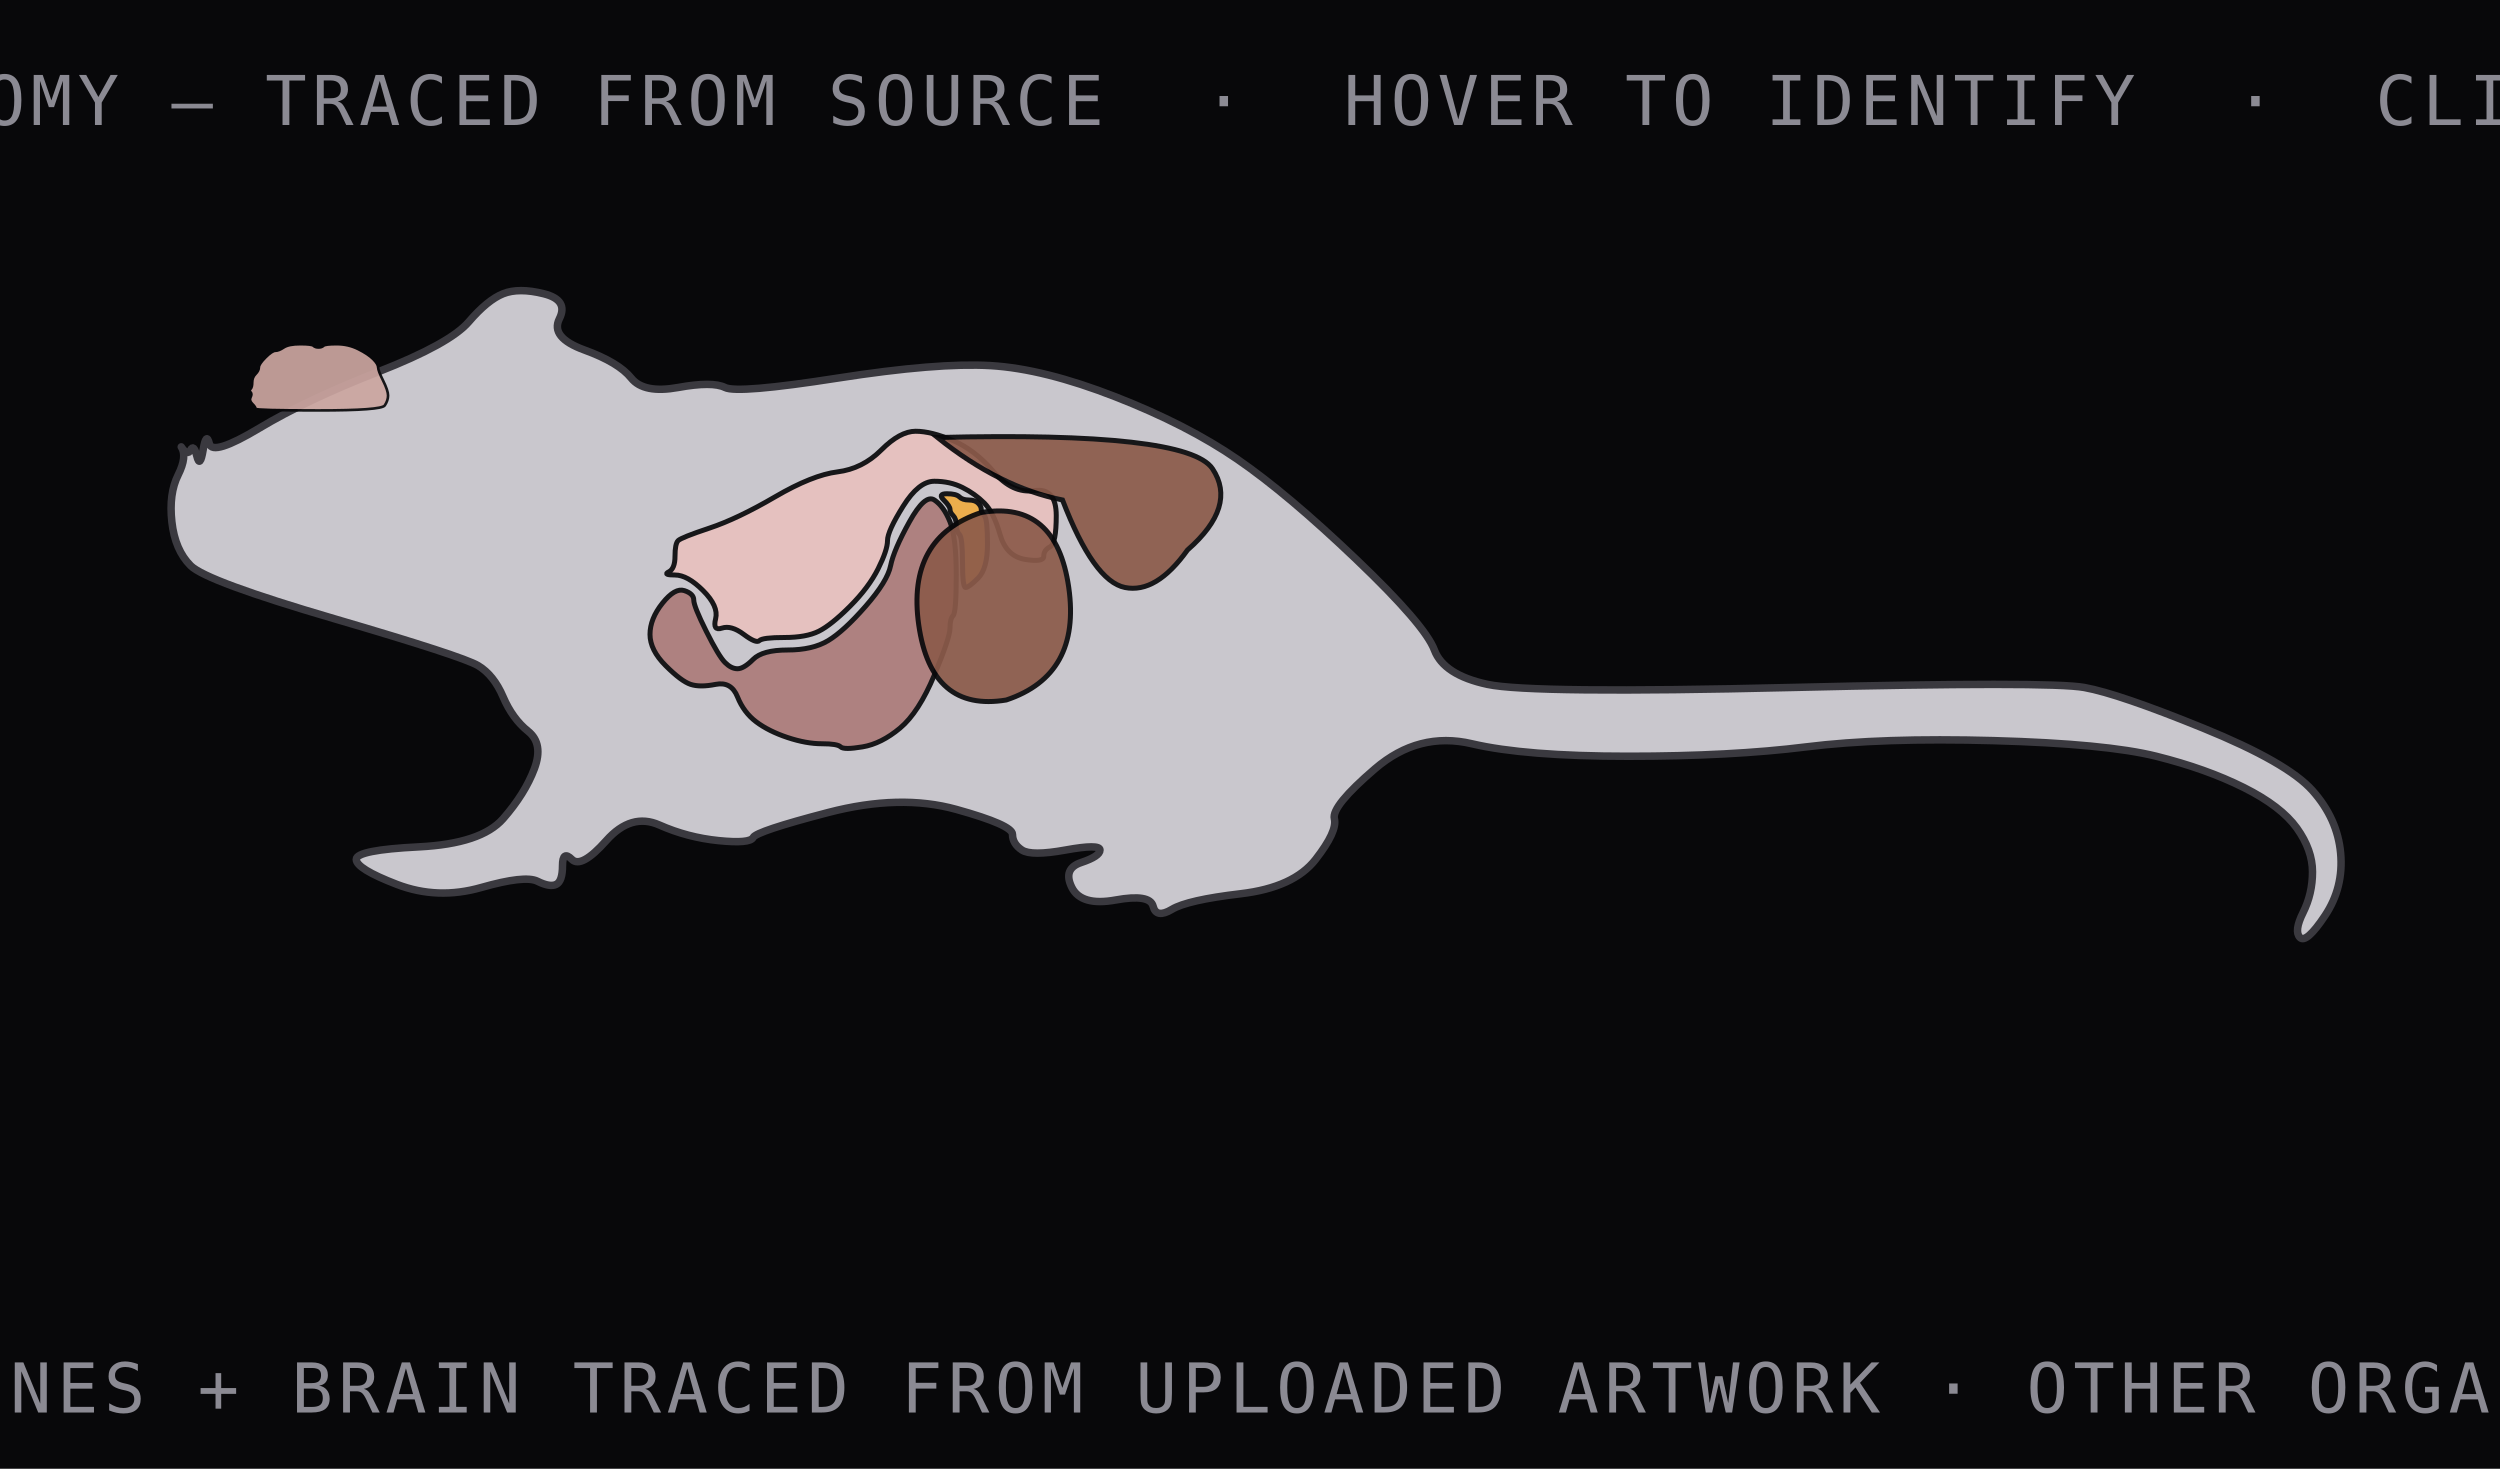
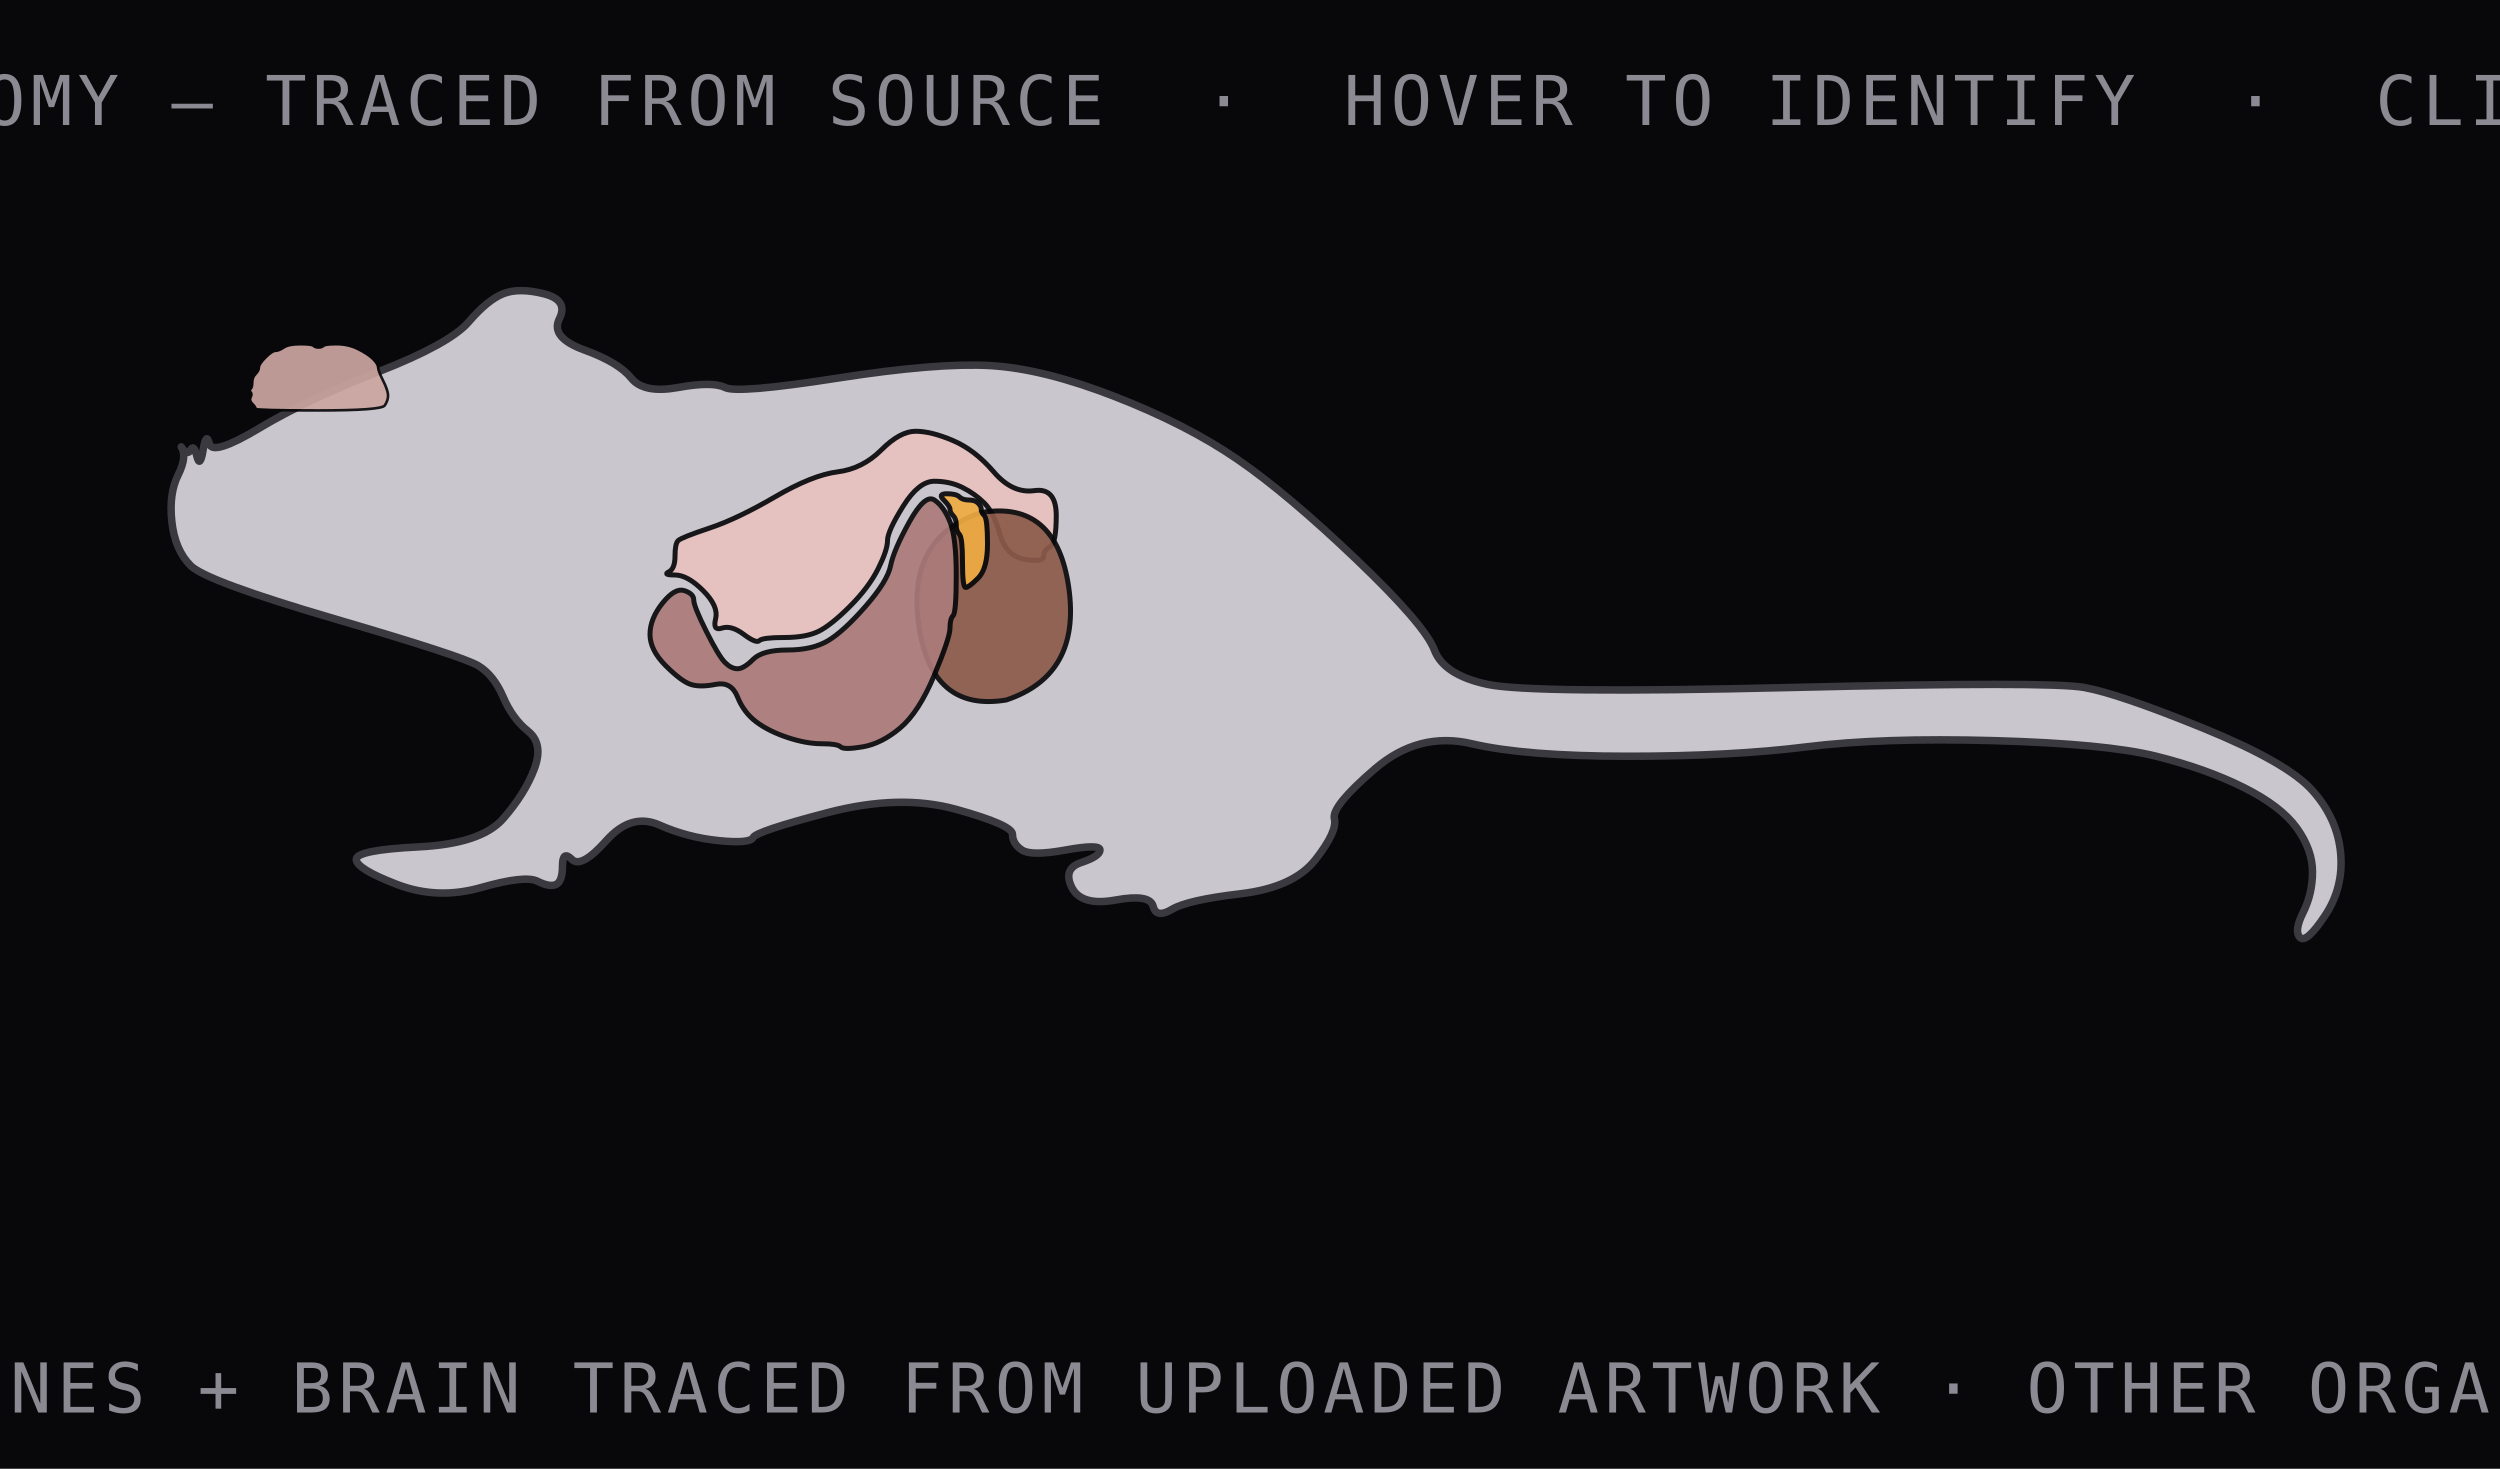
<svg xmlns="http://www.w3.org/2000/svg" viewBox="0 0 400 235" font-family="'IBM Plex Mono', monospace">
  <defs>
    <style>
      .bg { fill:#08080a; }
      .caption { fill:#8B8A93; font-size:11px; letter-spacing:.08em; }
      .caption .accent { fill:#E39BB8; }

      .silhouette { fill:#c9c7cd; stroke:#3a393f; stroke-width:1.2; }

      .organ { stroke:#08080a; stroke-width:0.8; cursor:pointer; opacity:0.92; transform-box: fill-box; transform-origin: center; transition: transform .15s ease, opacity .15s, filter .15s; }
      .organ-group:hover .organ { opacity:1; filter:brightness(1.35) saturate(1.25); transform: scale(1.12); }

      .tooltip { opacity:0; pointer-events:none; transition:opacity .15s ease; }
      .organ-group:hover .tooltip { opacity:1; }
      .tooltip rect { fill:#111114; stroke:#333238; stroke-width:0.6; rx:2.5; }
      .tooltip text { fill:#ECEAE6; font-size:7.5px; font-weight:500; }
      .tooltip .sub { fill:#8B8A93; font-size:5.5px; letter-spacing:.04em; }
    </style>
  </defs>
  <rect class="bg" x="0" y="0" width="400" height="235" />
  <text x="200" y="20" text-anchor="middle" class="caption" font-size="10" letter-spacing="0.16em">
    <tspan class="accent">◆</tspan>  MOUSE ANATOMY — TRACED FROM SOURCE  ·  HOVER TO IDENTIFY  ·  CLICK TO EXPLORE
  </text>
  <g transform="translate(20,40)">
    <path class="silhouette" d="M 9.0,31.5 Q 10.0,33.0 8.5,36.0 Q 7.0,39.0 7.5,43.5 Q 8.0,48.0 10.5,50.5 Q 13.0,53.0 33.5,59.0 Q 54.0,65.0 56.5,66.5 Q 59.0,68.0 60.5,71.5 Q 62.0,75.0 64.5,77.0 Q 67.0,79.0 65.5,83.0 Q 64.0,87.0 60.5,91.0 Q 57.0,95.0 47.0,95.5 Q 37.0,96.0 37.0,97.5 Q 37.0,99.0 43.5,101.5 Q 50.0,104.0 57.0,102.0 Q 64.0,100.0 66.0,101.0 Q 68.0,102.0 69.0,101.5 Q 70.0,101.0 70.0,98.5 Q 70.0,96.0 71.5,97.5 Q 73.0,99.0 77.0,94.5 Q 81.0,90.0 85.5,92.0 Q 90.0,94.0 95.0,94.5 Q 100.0,95.0 100.5,94.0 Q 101.0,93.0 112.5,90.0 Q 124.0,87.0 133.0,89.5 Q 142.0,92.0 142.0,93.5 Q 142.0,95.0 143.5,96.0 Q 145.0,97.0 150.5,96.0 Q 156.0,95.0 156.0,96.0 Q 156.0,97.0 153.0,98.0 Q 150.0,99.0 151.5,102.0 Q 153.0,105.0 158.5,104.0 Q 164.0,103.0 164.5,105.0 Q 165.0,107.0 167.5,105.5 Q 170.0,104.0 178.5,103.0 Q 187.0,102.0 190.5,97.5 Q 194.0,93.0 193.5,91.0 Q 193.0,89.0 200.0,83.0 Q 207.0,77.0 215.5,79.0 Q 224.0,81.0 240.5,81.0 Q 257.0,81.0 269.0,79.5 Q 281.0,78.0 299.0,78.5 Q 317.0,79.0 325.0,81.0 Q 333.0,83.0 339.0,86.0 Q 345.0,89.0 347.5,92.5 Q 350.0,96.0 350.0,99.5 Q 350.0,103.0 348.5,106.0 Q 347.0,109.0 348.0,110.0 Q 349.0,111.0 352.0,106.5 Q 355.0,102.0 354.5,96.5 Q 354.0,91.0 350.0,86.5 Q 346.0,82.0 332.5,76.5 Q 319.0,71.0 313.5,70.0 Q 308.0,69.0 266.5,70.0 Q 225.0,71.0 218.0,69.5 Q 211.0,68.0 209.5,64.0 Q 208.0,60.0 197.0,49.5 Q 186.0,39.0 178.0,33.5 Q 170.0,28.0 158.5,23.5 Q 147.0,19.0 138.5,18.5 Q 130.0,18.0 114.0,20.5 Q 98.0,23.0 96.0,22.0 Q 94.0,21.0 88.5,22.0 Q 83.0,23.0 81.0,20.5 Q 79.0,18.0 73.5,16.0 Q 68.0,14.0 69.5,11.0 Q 71.0,8.0 67.0,7.0 Q 63.0,6.0 60.5,7.0 Q 58.0,8.0 55.0,11.5 Q 52.0,15.0 40.5,19.5 Q 29.0,24.0 21.5,28.5 Q 14.0,33.0 13.5,31.0 Q 13.0,29.0 12.5,32.0 Q 12.0,35.0 11.5,33.0 Q 11.0,31.0 10.5,32.0 Q 10.0,33.0 9.0,31.5 Q 8.0,30.0 9.0,31.5 Z" />
    <a href="organ-data.html#intestines" target="_blank">
      <g class="organ-group" data-organ="intestines">
        <path class="organ" fill="#e7c0be" d="M 145.5,38.5 Q 142.0,39.0 139.0,35.5 Q 136.0,32.0 132.5,30.5 Q 129.0,29.0 126.5,29.0 Q 124.0,29.0 121.0,32.0 Q 118.0,35.0 114.0,35.5 Q 110.0,36.0 104.0,39.5 Q 98.0,43.0 93.5,44.5 Q 89.0,46.0 88.5,46.5 Q 88.0,47.0 88.0,49.0 Q 88.0,51.0 87.0,51.5 Q 86.0,52.0 88.0,52.0 Q 90.0,52.0 92.5,54.5 Q 95.0,57.0 94.5,59.0 Q 94.0,61.0 95.5,60.5 Q 97.0,60.0 99.0,61.5 Q 101.0,63.0 101.5,62.5 Q 102.0,62.0 105.5,62.0 Q 109.0,62.0 111.0,61.0 Q 113.0,60.0 116.0,57.0 Q 119.0,54.0 120.5,51.0 Q 122.0,48.0 122.0,46.5 Q 122.0,45.0 124.5,41.0 Q 127.0,37.0 129.5,37.0 Q 132.0,37.0 134.0,38.0 Q 136.0,39.0 137.5,40.5 Q 139.0,42.0 140.0,45.5 Q 141.0,49.0 144.0,49.5 Q 147.0,50.0 147.0,49.0 Q 147.0,48.0 148.0,47.5 Q 149.0,47.0 149.0,42.5 Q 149.0,38.0 145.5,38.5 Z" />
        <g class="tooltip" transform="translate(116,12)">
          <rect x="-27" y="-11" width="54" height="18" rx="2.5" />
          <text x="0" y="-1" text-anchor="middle">Intestines</text>
          <text x="0" y="6" text-anchor="middle" class="sub">DIGESTIVE</text>
        </g>
      </g>
    </a>
    <a href="organ-data.html#spleen" target="_blank">
      <g class="organ-group" data-organ="spleen">
-         <path class="organ" fill="#8B5A4A" d="M 130,30 Q170,29 174,35 Q178,41 170,48 Q165,55 160,54 Q155,53 150,40 Q140,38 130,30 Z" />
-         <g class="tooltip" transform="translate(196,36)">
-           <rect x="-27" y="-11" width="55" height="18" rx="2.5" />
+         <path class="organ" fill="#8B5A4A" d="M 137,42              Q149,40 151,54              Q153,68 141,72              Q129,74 127,60              Q125,46 137,42 Z" />
+         <g class="tooltip" transform="translate(170,40)">
+           <rect x="-30" y="-11" width="50" height="18" rx="2.5" />
          <text x="0" y="-1" text-anchor="middle">Spleen</text>
          <text x="0" y="6" text-anchor="middle" class="sub">LYMPHOID</text>
        </g>
      </g>
    </a>
    <a href="organ-data.html#liver" target="_blank">
      <g class="organ-group" data-organ="liver">
        <path class="organ" fill="#ab7b7a" d="M 129.5,40.0 Q 128.0,39.0 125.5,43.5 Q 123.0,48.0 122.5,50.5 Q 122.0,53.0 118.5,57.0 Q 115.0,61.0 112.5,62.5 Q 110.0,64.0 106.0,64.0 Q 102.0,64.0 100.5,65.5 Q 99.0,67.0 98.0,67.0 Q 97.0,67.0 96.0,66.0 Q 95.0,65.0 93.0,61.0 Q 91.0,57.0 91.0,56.0 Q 91.0,55.0 89.5,54.5 Q 88.0,54.0 86.0,56.5 Q 84.0,59.0 84.0,61.5 Q 84.0,64.0 86.5,66.5 Q 89.0,69.0 90.5,69.5 Q 92.0,70.0 94.5,69.5 Q 97.0,69.0 98.0,71.5 Q 99.0,74.0 101.0,75.5 Q 103.0,77.0 106.0,78.0 Q 109.0,79.0 111.5,79.0 Q 114.0,79.0 114.5,79.5 Q 115.0,80.0 118.0,79.5 Q 121.0,79.0 124.0,76.5 Q 127.0,74.0 129.5,68.0 Q 132.0,62.0 132.0,60.5 Q 132.0,59.0 132.5,58.5 Q 133.0,58.0 133.0,52.0 Q 133.0,46.0 132.0,43.5 Q 131.0,41.0 129.5,40.0 Z" />
        <g class="tooltip" transform="translate(100,96)">
          <rect x="-24" y="-11" width="48" height="18" rx="2.5" />
          <text x="0" y="-1" text-anchor="middle">Liver</text>
          <text x="0" y="6" text-anchor="middle" class="sub">METABOLIC</text>
        </g>
      </g>
    </a>
    <a href="organ-data.html#pancreas" target="_blank">
      <g class="organ-group" data-organ="pancreas">
        <path class="organ" fill="#efab41" d="M 131.0,40.0 Q 132.0,41.0 132.0,41.5 Q 132.0,42.0 132.5,42.5 Q 133.0,43.0 133.0,44.0 Q 133.0,45.0 133.5,45.5 Q 134.0,46.0 134.0,50.0 Q 134.0,54.0 134.5,54.0 Q 135.0,54.0 136.5,52.5 Q 138.0,51.0 138.0,47.0 Q 138.0,43.0 137.5,42.5 Q 137.0,42.0 137.0,41.5 Q 137.0,41.0 136.5,40.5 Q 136.0,40.0 135.0,40.0 Q 134.0,40.0 133.5,39.5 Q 133.0,39.0 131.5,39.0 Q 130.0,39.0 131.0,40.0 Z" />
        <g class="tooltip" transform="translate(162,42)">
          <rect x="-30" y="-11" width="60" height="18" rx="2.5" />
          <text x="0" y="-1" text-anchor="middle">Pancreas</text>
          <text x="0" y="6" text-anchor="middle" class="sub">ENDOCRINE</text>
        </g>
      </g>
    </a>
-     <a href="organ-data.html#spleen" target="_blank">
-       <g class="organ-group" data-organ="spleen">
-         <path class="organ" fill="#8B5A4A" d="M 137,42              Q149,40 151,54              Q153,68 141,72              Q129,74 127,60              Q125,46 137,42 Z" />
-         <g class="tooltip" transform="translate(170,40)">
-           <rect x="-30" y="-11" width="60" height="18" rx="2.5" />
-           <text x="0" y="-1" text-anchor="middle">Spleen</text>
-           <text x="0" y="6" text-anchor="middle" class="sub">SPLEEN</text>
-         </g>
-       </g>
-     </a>
    <a href="organ-data.html#brain" target="_blank">
      <g class="organ-group" data-organ="brain">
        <path class="organ" fill="#cba5a0" transform="translate(14,5) scale(0.53)" d="M 11.5,33.5 Q 12.0,34.0 11.5,35.0 Q 11.0,36.0 12.0,37.0 Q 13.0,38.0 13.0,38.5 Q 13.0,39.0 32.0,39.0 Q 51.0,39.0 52.0,37.5 Q 53.0,36.0 53.0,34.5 Q 53.0,33.0 51.5,30.0 Q 50.0,27.0 50.0,26.0 Q 50.0,25.0 48.5,23.5 Q 47.0,22.0 44.0,20.5 Q 41.0,19.0 37.5,19.0 Q 34.0,19.0 33.5,19.5 Q 33.0,20.0 32.0,20.0 Q 31.0,20.0 30.5,19.5 Q 30.0,19.0 26.5,19.0 Q 23.0,19.0 21.5,20.0 Q 20.0,21.0 19.0,21.0 Q 18.0,21.0 16.0,23.0 Q 14.0,25.0 14.0,26.0 Q 14.0,27.0 13.0,28.0 Q 12.0,29.0 12.0,30.5 Q 12.0,32.0 11.5,32.5 Q 11.0,33.0 11.5,33.5 Z" />
        <g class="tooltip" transform="translate(29,-10)">
          <rect x="-22" y="-11" width="44" height="18" rx="2.5" />
          <text x="0" y="-1" text-anchor="middle">Brain</text>
          <text x="0" y="6" text-anchor="middle" class="sub">CNS</text>
        </g>
      </g>
    </a>
  </g>
  <text x="200" y="226" text-anchor="middle" class="caption" font-size="8">
    SILHOUETTE + LIVER + PANCREAS + INTESTINES + BRAIN TRACED FROM UPLOADED ARTWORK · OTHER ORGANS NOT DISTINCTLY ILLUSTRATED IN SOURCE
  </text>
</svg>
